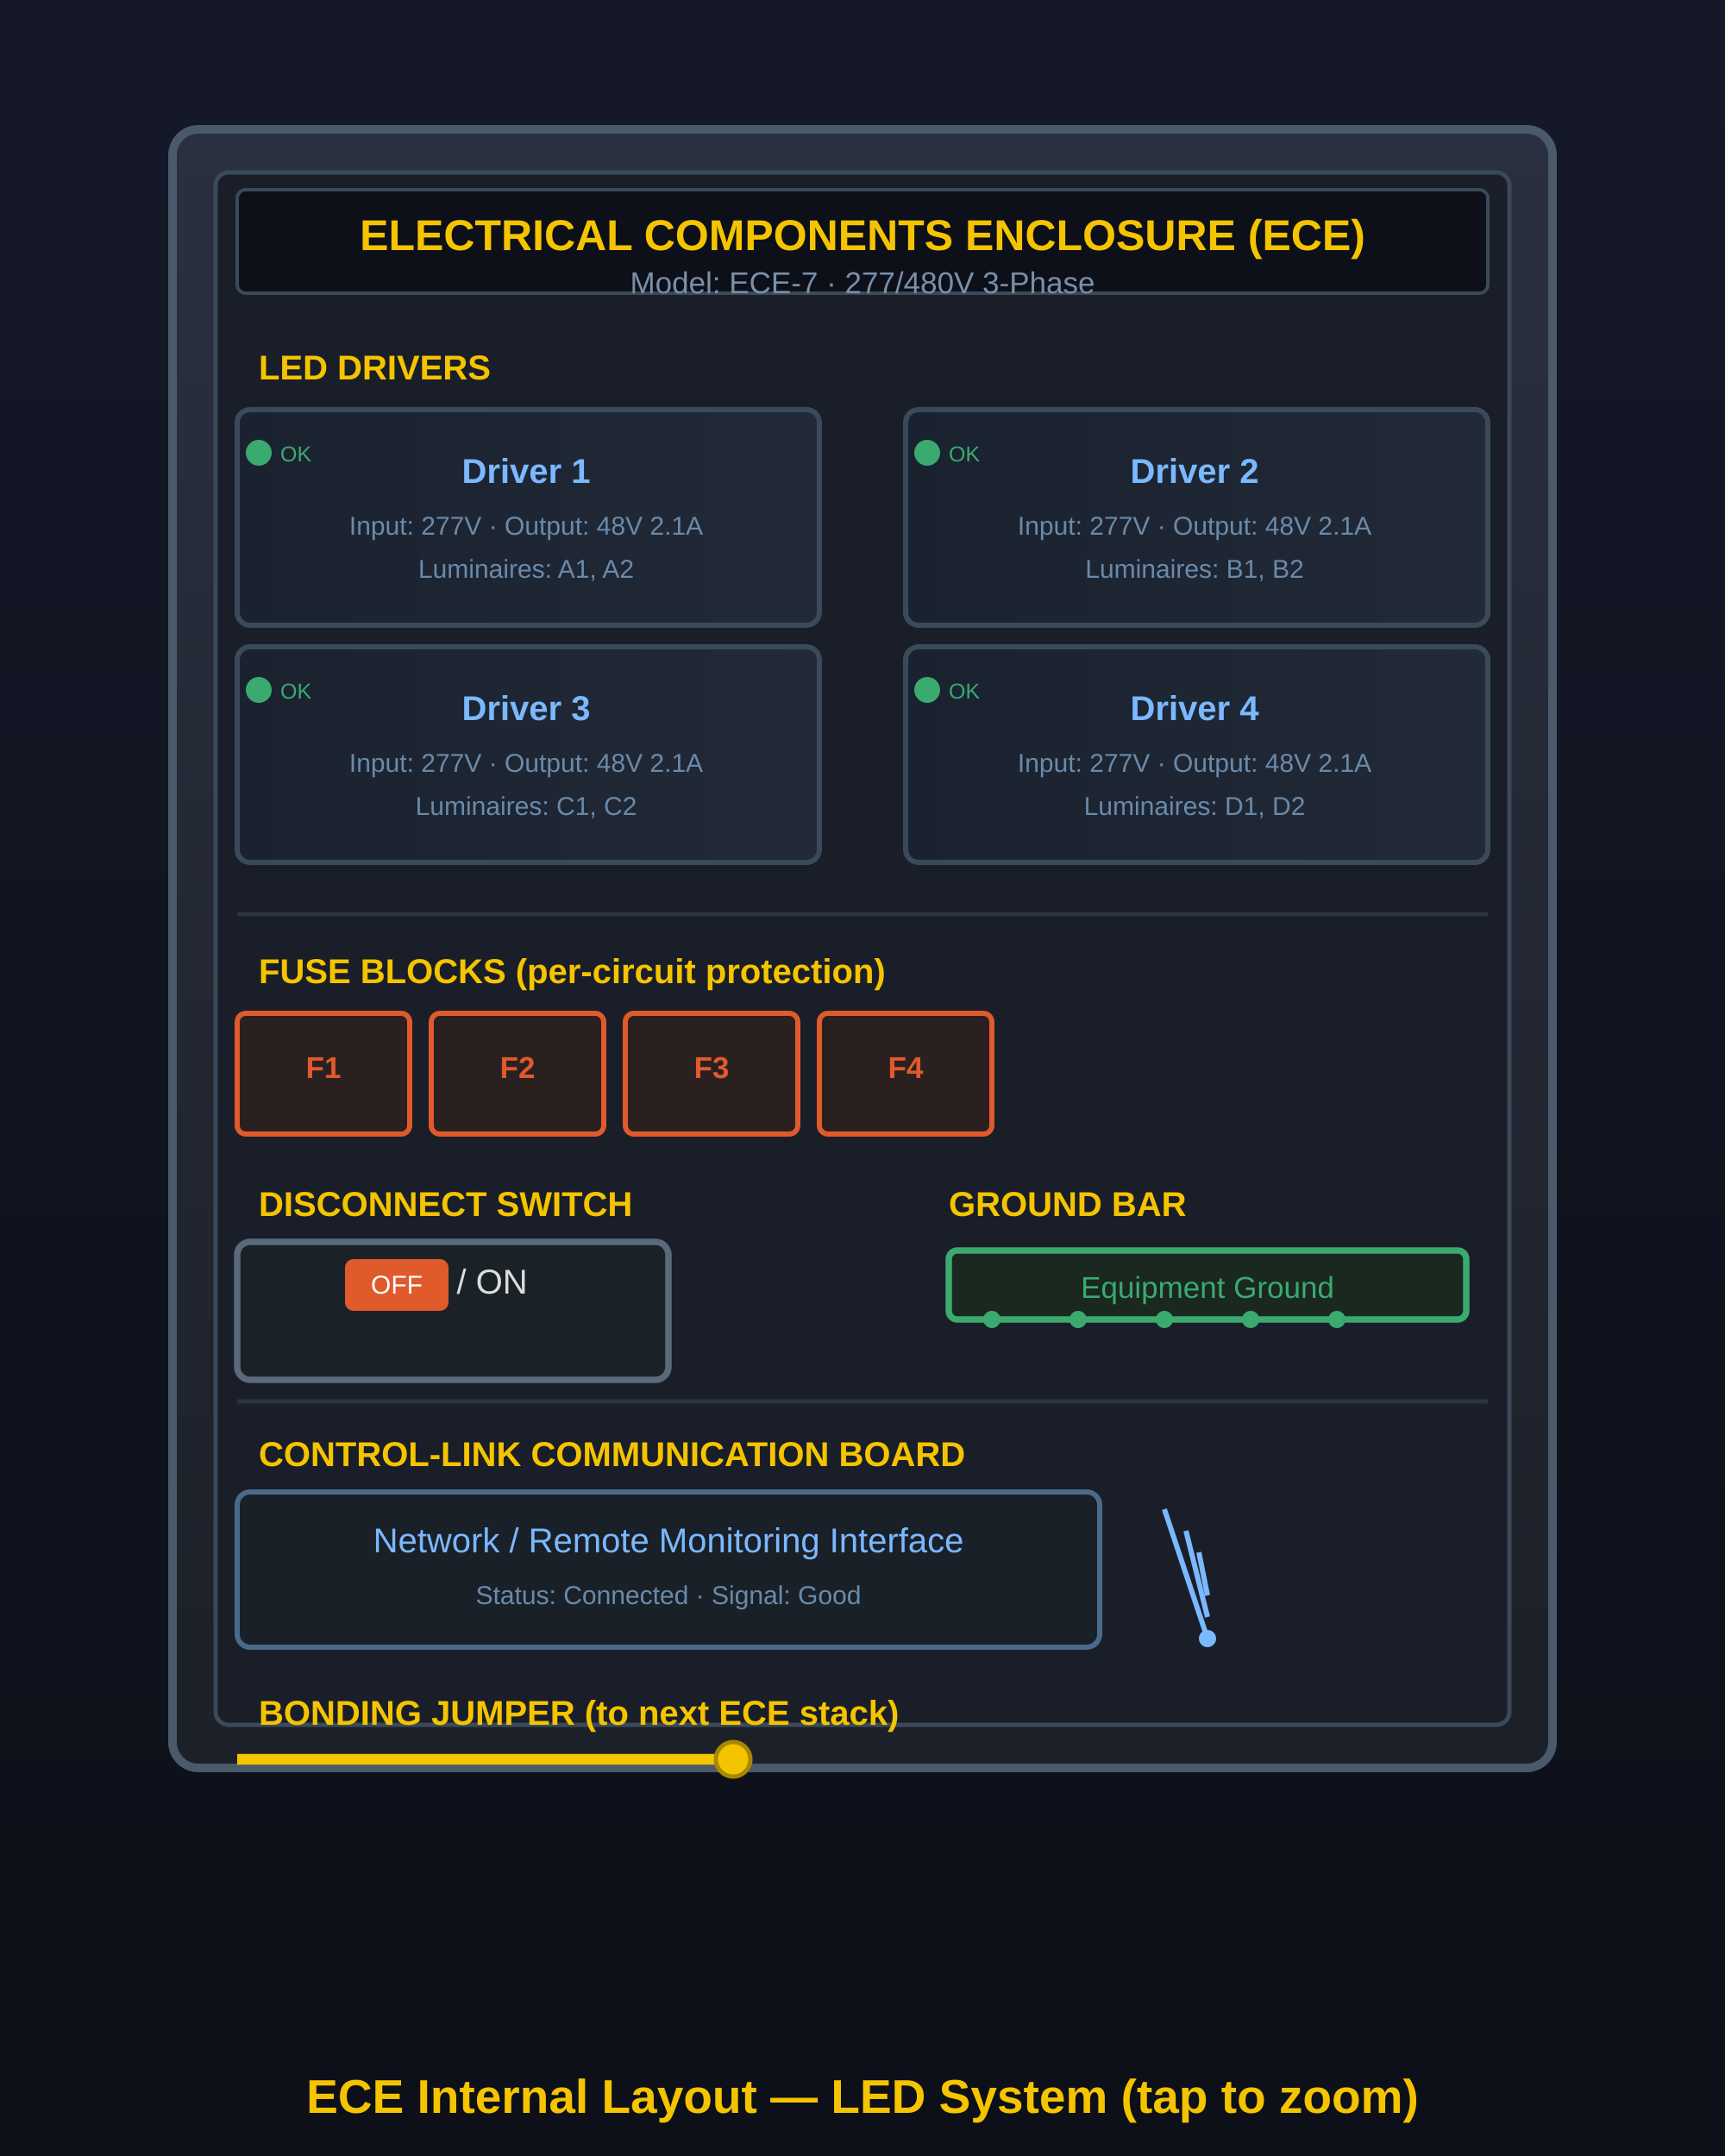
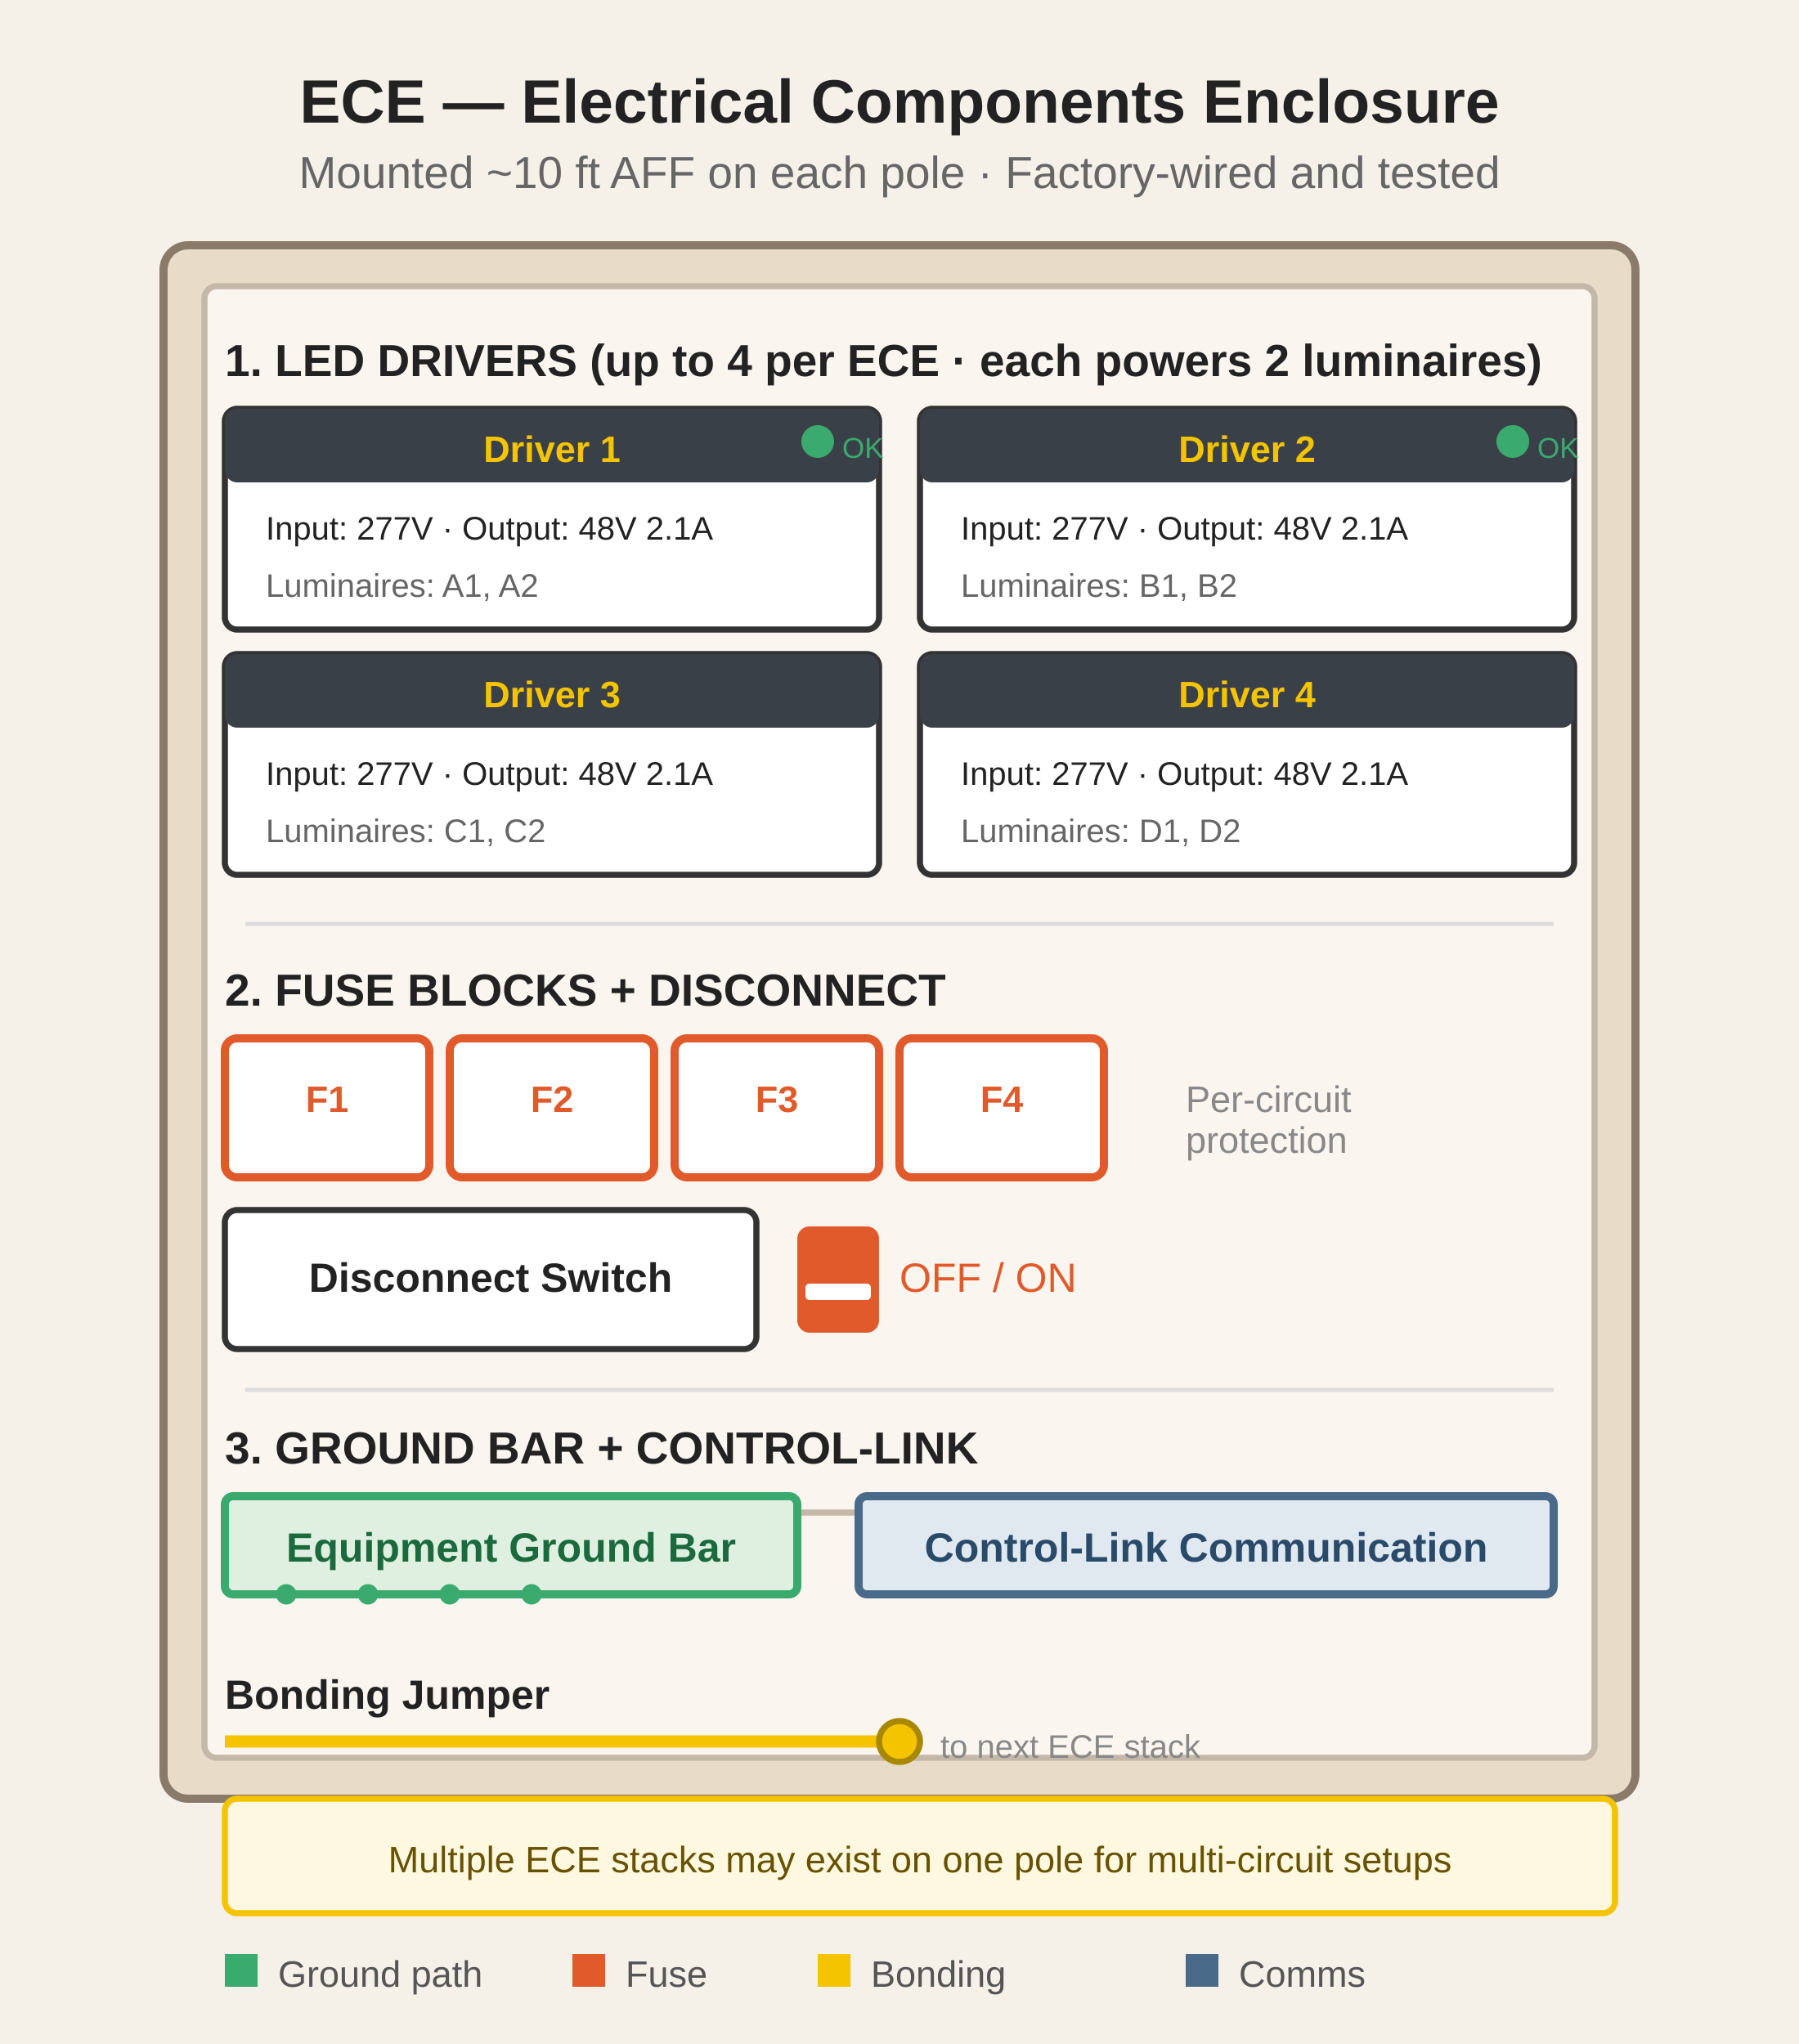
- <svg xmlns="http://www.w3.org/2000/svg" viewBox="0 0 400 500" width="400" height="500">
-   <defs>
-     <linearGradient id="bg" x1="0" y1="0" x2="0" y2="1">
-       <stop offset="0%" stop-color="#151828" />
-       <stop offset="100%" stop-color="#0d1018" />
-     </linearGradient>
-     <linearGradient id="boxBody" x1="0" y1="0" x2="0" y2="1">
-       <stop offset="0%" stop-color="#2a3040" />
-       <stop offset="100%" stop-color="#1c2028" />
-     </linearGradient>
-     <linearGradient id="driverGrad" x1="0" y1="0" x2="1" y2="0">
-       <stop offset="0%" stop-color="#1a2230" />
-       <stop offset="100%" stop-color="#222a38" />
-     </linearGradient>
-     <filter id="glow">
-       <feGaussianBlur stdDeviation="1.5" />
-     </filter>
-   </defs>
-   <rect width="400" height="500" fill="url(#bg)" />
-   <rect x="40" y="30" width="320" height="380" rx="6" fill="url(#boxBody)" stroke="#4a5a6a" stroke-width="2" />
-   <rect x="50" y="40" width="300" height="360" rx="3" fill="#1a1e28" stroke="#3a4a5a" stroke-width="1" />
-   <rect x="55" y="44" width="290" height="24" rx="2" fill="#0d1018" stroke="#3a4a5a" stroke-width="0.8" />
-   <text x="200" y="58" fill="#f5c400" font-size="10" text-anchor="middle" font-family="Arial,sans-serif" font-weight="700">ELECTRICAL COMPONENTS ENCLOSURE (ECE)</text>
-   <text x="200" y="68" fill="#7a8fa8" font-size="7" text-anchor="middle" font-family="Arial,sans-serif">Model: ECE-7 · 277/480V 3-Phase</text>
-   <text x="60" y="88" fill="#f5c400" font-size="8" font-family="Arial,sans-serif" font-weight="600">LED DRIVERS</text>
-   <rect x="55" y="95" width="135" height="50" rx="3" fill="url(#driverGrad)" stroke="#3a4a5a" stroke-width="1.2" />
-   <text x="122" y="112" fill="#7ab8ff" font-size="8" text-anchor="middle" font-family="Arial,sans-serif" font-weight="600">Driver 1</text>
-   <text x="122" y="124" fill="#6a8aaa" font-size="6" text-anchor="middle" font-family="Arial,sans-serif">Input: 277V · Output: 48V 2.1A</text>
-   <text x="122" y="134" fill="#6a8aaa" font-size="6" text-anchor="middle" font-family="Arial,sans-serif">Luminaires: A1, A2</text>
-   <circle cx="60" cy="105" r="3" fill="#3aaa6e" />
-   <text x="65" y="107" fill="#3aaa6e" font-size="5" font-family="Arial,sans-serif">OK</text>
-   <rect x="210" y="95" width="135" height="50" rx="3" fill="url(#driverGrad)" stroke="#3a4a5a" stroke-width="1.2" />
-   <text x="277" y="112" fill="#7ab8ff" font-size="8" text-anchor="middle" font-family="Arial,sans-serif" font-weight="600">Driver 2</text>
-   <text x="277" y="124" fill="#6a8aaa" font-size="6" text-anchor="middle" font-family="Arial,sans-serif">Input: 277V · Output: 48V 2.1A</text>
-   <text x="277" y="134" fill="#6a8aaa" font-size="6" text-anchor="middle" font-family="Arial,sans-serif">Luminaires: B1, B2</text>
-   <circle cx="215" cy="105" r="3" fill="#3aaa6e" />
-   <text x="220" y="107" fill="#3aaa6e" font-size="5" font-family="Arial,sans-serif">OK</text>
-   <rect x="55" y="150" width="135" height="50" rx="3" fill="url(#driverGrad)" stroke="#3a4a5a" stroke-width="1.2" />
-   <text x="122" y="167" fill="#7ab8ff" font-size="8" text-anchor="middle" font-family="Arial,sans-serif" font-weight="600">Driver 3</text>
-   <text x="122" y="179" fill="#6a8aaa" font-size="6" text-anchor="middle" font-family="Arial,sans-serif">Input: 277V · Output: 48V 2.1A</text>
-   <text x="122" y="189" fill="#6a8aaa" font-size="6" text-anchor="middle" font-family="Arial,sans-serif">Luminaires: C1, C2</text>
-   <circle cx="60" cy="160" r="3" fill="#3aaa6e" />
-   <text x="65" y="162" fill="#3aaa6e" font-size="5" font-family="Arial,sans-serif">OK</text>
-   <rect x="210" y="150" width="135" height="50" rx="3" fill="url(#driverGrad)" stroke="#3a4a5a" stroke-width="1.2" />
-   <text x="277" y="167" fill="#7ab8ff" font-size="8" text-anchor="middle" font-family="Arial,sans-serif" font-weight="600">Driver 4</text>
-   <text x="277" y="179" fill="#6a8aaa" font-size="6" text-anchor="middle" font-family="Arial,sans-serif">Input: 277V · Output: 48V 2.1A</text>
-   <text x="277" y="189" fill="#6a8aaa" font-size="6" text-anchor="middle" font-family="Arial,sans-serif">Luminaires: D1, D2</text>
-   <circle cx="215" cy="160" r="3" fill="#3aaa6e" />
-   <text x="220" y="162" fill="#3aaa6e" font-size="5" font-family="Arial,sans-serif">OK</text>
-   <line x1="55" y1="212" x2="345" y2="212" stroke="#3a4a5a" stroke-width="1" opacity="0.5" />
-   <text x="60" y="228" fill="#f5c400" font-size="8" font-family="Arial,sans-serif" font-weight="600">FUSE BLOCKS (per-circuit protection)</text>
-   <rect x="55" y="235" width="40" height="28" rx="2" fill="#2a2020" stroke="#e05a2b" stroke-width="1.2" />
-   <text x="75" y="250" fill="#e05a2b" font-size="7" text-anchor="middle" font-family="Arial,sans-serif" font-weight="600">F1</text>
-   <rect x="100" y="235" width="40" height="28" rx="2" fill="#2a2020" stroke="#e05a2b" stroke-width="1.2" />
-   <text x="120" y="250" fill="#e05a2b" font-size="7" text-anchor="middle" font-family="Arial,sans-serif" font-weight="600">F2</text>
-   <rect x="145" y="235" width="40" height="28" rx="2" fill="#2a2020" stroke="#e05a2b" stroke-width="1.2" />
-   <text x="165" y="250" fill="#e05a2b" font-size="7" text-anchor="middle" font-family="Arial,sans-serif" font-weight="600">F3</text>
-   <rect x="190" y="235" width="40" height="28" rx="2" fill="#2a2020" stroke="#e05a2b" stroke-width="1.2" />
-   <text x="210" y="250" fill="#e05a2b" font-size="7" text-anchor="middle" font-family="Arial,sans-serif" font-weight="600">F4</text>
-   <text x="60" y="282" fill="#f5c400" font-size="8" font-family="Arial,sans-serif" font-weight="600">DISCONNECT SWITCH</text>
-   <rect x="55" y="288" width="100" height="32" rx="3" fill="#1a2228" stroke="#5a6a7a" stroke-width="1.5" />
-   <text x="105" y="300" fill="#ddd" font-size="8" text-anchor="middle" font-family="Arial,sans-serif">OFF / ON</text>
-   <rect x="80" y="292" width="24" height="12" rx="2" fill="#e05a2b" />
-   <text x="92" y="300" fill="#fff" font-size="6" text-anchor="middle" font-family="Arial,sans-serif">OFF</text>
-   <text x="220" y="282" fill="#f5c400" font-size="8" font-family="Arial,sans-serif" font-weight="600">GROUND BAR</text>
-   <rect x="220" y="290" width="120" height="16" rx="2" fill="#1a2820" stroke="#3aaa6e" stroke-width="1.5" />
-   <text x="280" y="301" fill="#3aaa6e" font-size="7" text-anchor="middle" font-family="Arial,sans-serif">Equipment Ground</text>
-   <circle cx="230" cy="306" r="2" fill="#3aaa6e" />
-   <circle cx="250" cy="306" r="2" fill="#3aaa6e" />
-   <circle cx="270" cy="306" r="2" fill="#3aaa6e" />
-   <circle cx="290" cy="306" r="2" fill="#3aaa6e" />
-   <circle cx="310" cy="306" r="2" fill="#3aaa6e" />
-   <line x1="55" y1="325" x2="345" y2="325" stroke="#3a4a5a" stroke-width="1" opacity="0.5" />
-   <text x="60" y="340" fill="#f5c400" font-size="8" font-family="Arial,sans-serif" font-weight="600">CONTROL-LINK COMMUNICATION BOARD</text>
-   <rect x="55" y="346" width="200" height="36" rx="3" fill="#1a2028" stroke="#4a6a8a" stroke-width="1.2" />
-   <text x="155" y="360" fill="#7ab8ff" font-size="8" text-anchor="middle" font-family="Arial,sans-serif">Network / Remote Monitoring Interface</text>
-   <text x="155" y="372" fill="#6a8aaa" font-size="6" text-anchor="middle" font-family="Arial,sans-serif">Status: Connected · Signal: Good</text>
-   <path d="M270 350 L280 380 M275 355 L280 375 M278 360 L280 370" stroke="#7ab8ff" stroke-width="1.2" fill="none" />
-   <circle cx="280" cy="380" r="2" fill="#7ab8ff" />
-   <text x="60" y="400" fill="#f5c400" font-size="8" font-family="Arial,sans-serif" font-weight="600">BONDING JUMPER (to next ECE stack)</text>
-   <line x1="55" y1="408" x2="170" y2="408" stroke="#f5c400" stroke-width="2.5" />
-   <circle cx="170" cy="408" r="4" fill="#f5c400" stroke="#a88800" stroke-width="1" />
-   <text x="200" y="490" fill="#f5c400" font-size="11" text-anchor="middle" font-family="Arial,sans-serif" font-weight="700">ECE Internal Layout — LED System (tap to zoom)</text>
+ <svg xmlns="http://www.w3.org/2000/svg" viewBox="0 0 440 500" width="440" height="500">
+   <rect width="440" height="500" fill="#f5f0e8" />
+   <text x="220" y="30" fill="#222" font-size="15" text-anchor="middle" font-family="Arial,sans-serif" font-weight="700">ECE — Electrical Components Enclosure</text>
+   <text x="220" y="46" fill="#666" font-size="11" text-anchor="middle" font-family="Arial,sans-serif">Mounted ~10 ft AFF on each pole · Factory-wired and tested</text>
+   <rect x="40" y="60" width="360" height="380" rx="6" fill="#e8dcc8" stroke="#8a7a6a" stroke-width="2" />
+   <rect x="50" y="70" width="340" height="360" rx="3" fill="#faf5ee" stroke="#c4b8a8" stroke-width="1.5" />
+   <line x1="60" y1="370" x2="380" y2="370" stroke="#c4b8a8" stroke-width="1.5" />
+   <text x="55" y="92" fill="#222" font-size="11" font-family="Arial,sans-serif" font-weight="700">1. LED DRIVERS (up to 4 per ECE · each powers 2 luminaires)</text>
+   <rect x="55" y="100" width="160" height="54" rx="3" fill="#fff" stroke="#333" stroke-width="1.5" />
+   <rect x="55" y="100" width="160" height="18" rx="3" fill="#3a4048" />
+   <text x="135" y="113" fill="#f5c400" font-size="9" text-anchor="middle" font-family="Arial,sans-serif" font-weight="700">Driver 1</text>
+   <text x="65" y="132" fill="#222" font-size="8" font-family="Arial,sans-serif">Input: 277V  ·  Output: 48V 2.1A</text>
+   <text x="65" y="146" fill="#666" font-size="8" font-family="Arial,sans-serif">Luminaires: A1, A2</text>
+   <circle cx="200" cy="108" r="4" fill="#3aaa6e" />
+   <text x="206" y="112" fill="#3aaa6e" font-size="7" font-family="Arial,sans-serif">OK</text>
+   <rect x="225" y="100" width="160" height="54" rx="3" fill="#fff" stroke="#333" stroke-width="1.5" />
+   <rect x="225" y="100" width="160" height="18" rx="3" fill="#3a4048" />
+   <text x="305" y="113" fill="#f5c400" font-size="9" text-anchor="middle" font-family="Arial,sans-serif" font-weight="700">Driver 2</text>
+   <text x="235" y="132" fill="#222" font-size="8" font-family="Arial,sans-serif">Input: 277V  ·  Output: 48V 2.1A</text>
+   <text x="235" y="146" fill="#666" font-size="8" font-family="Arial,sans-serif">Luminaires: B1, B2</text>
+   <circle cx="370" cy="108" r="4" fill="#3aaa6e" />
+   <text x="376" y="112" fill="#3aaa6e" font-size="7" font-family="Arial,sans-serif">OK</text>
+   <rect x="55" y="160" width="160" height="54" rx="3" fill="#fff" stroke="#333" stroke-width="1.5" />
+   <rect x="55" y="160" width="160" height="18" rx="3" fill="#3a4048" />
+   <text x="135" y="173" fill="#f5c400" font-size="9" text-anchor="middle" font-family="Arial,sans-serif" font-weight="700">Driver 3</text>
+   <text x="65" y="192" fill="#222" font-size="8" font-family="Arial,sans-serif">Input: 277V  ·  Output: 48V 2.1A</text>
+   <text x="65" y="206" fill="#666" font-size="8" font-family="Arial,sans-serif">Luminaires: C1, C2</text>
+   <rect x="225" y="160" width="160" height="54" rx="3" fill="#fff" stroke="#333" stroke-width="1.5" />
+   <rect x="225" y="160" width="160" height="18" rx="3" fill="#3a4048" />
+   <text x="305" y="173" fill="#f5c400" font-size="9" text-anchor="middle" font-family="Arial,sans-serif" font-weight="700">Driver 4</text>
+   <text x="235" y="192" fill="#222" font-size="8" font-family="Arial,sans-serif">Input: 277V  ·  Output: 48V 2.1A</text>
+   <text x="235" y="206" fill="#666" font-size="8" font-family="Arial,sans-serif">Luminaires: D1, D2</text>
+   <line x1="60" y1="226" x2="380" y2="226" stroke="#ddd" stroke-width="1" />
+   <text x="55" y="246" fill="#222" font-size="11" font-family="Arial,sans-serif" font-weight="700">2. FUSE BLOCKS + DISCONNECT</text>
+   <rect x="55" y="254" width="50" height="34" rx="3" fill="#fff" stroke="#e05a2b" stroke-width="2" />
+   <text x="80" y="272" fill="#e05a2b" font-size="9" text-anchor="middle" font-family="Arial,sans-serif" font-weight="700">F1</text>
+   <rect x="110" y="254" width="50" height="34" rx="3" fill="#fff" stroke="#e05a2b" stroke-width="2" />
+   <text x="135" y="272" fill="#e05a2b" font-size="9" text-anchor="middle" font-family="Arial,sans-serif" font-weight="700">F2</text>
+   <rect x="165" y="254" width="50" height="34" rx="3" fill="#fff" stroke="#e05a2b" stroke-width="2" />
+   <text x="190" y="272" fill="#e05a2b" font-size="9" text-anchor="middle" font-family="Arial,sans-serif" font-weight="700">F3</text>
+   <rect x="220" y="254" width="50" height="34" rx="3" fill="#fff" stroke="#e05a2b" stroke-width="2" />
+   <text x="245" y="272" fill="#e05a2b" font-size="9" text-anchor="middle" font-family="Arial,sans-serif" font-weight="700">F4</text>
+   <text x="290" y="272" fill="#888" font-size="9" font-family="Arial,sans-serif">Per-circuit</text>
+   <text x="290" y="282" fill="#888" font-size="9" font-family="Arial,sans-serif">protection</text>
+   <rect x="55" y="296" width="130" height="34" rx="3" fill="#fff" stroke="#333" stroke-width="1.5" />
+   <text x="120" y="316" fill="#222" font-size="10" text-anchor="middle" font-family="Arial,sans-serif" font-weight="700">Disconnect Switch</text>
+   <rect x="195" y="300" width="20" height="26" rx="3" fill="#e05a2b" />
+   <rect x="197" y="314" width="16" height="4" rx="1" fill="#fff" />
+   <text x="220" y="316" fill="#e05a2b" font-size="10" font-family="Arial,sans-serif">OFF / ON</text>
+   <line x1="60" y1="340" x2="380" y2="340" stroke="#ddd" stroke-width="1" />
+   <text x="55" y="358" fill="#222" font-size="11" font-family="Arial,sans-serif" font-weight="700">3. GROUND BAR + CONTROL-LINK</text>
+   <rect x="55" y="366" width="140" height="24" rx="2" fill="#e0f0e0" stroke="#3aaa6e" stroke-width="2" />
+   <text x="125" y="382" fill="#1a6a3e" font-size="10" text-anchor="middle" font-family="Arial,sans-serif" font-weight="700">Equipment Ground Bar</text>
+   <circle cx="70" cy="390" r="2.5" fill="#3aaa6e" />
+   <circle cx="90" cy="390" r="2.5" fill="#3aaa6e" />
+   <circle cx="110" cy="390" r="2.5" fill="#3aaa6e" />
+   <circle cx="130" cy="390" r="2.5" fill="#3aaa6e" />
+   <rect x="210" y="366" width="170" height="24" rx="2" fill="#e0e8f0" stroke="#4a6a8a" stroke-width="2" />
+   <text x="295" y="382" fill="#2a4a6a" font-size="10" text-anchor="middle" font-family="Arial,sans-serif" font-weight="700">Control-Link Communication</text>
+   <text x="55" y="418" fill="#222" font-size="10" font-family="Arial,sans-serif" font-weight="700">Bonding Jumper</text>
+   <line x1="55" y1="426" x2="220" y2="426" stroke="#f5c400" stroke-width="3" />
+   <circle cx="220" cy="426" r="5" fill="#f5c400" stroke="#a88800" stroke-width="1.5" />
+   <text x="230" y="430" fill="#888" font-size="8" font-family="Arial,sans-serif">to next ECE stack</text>
+   <rect x="55" y="440" width="340" height="28" rx="3" fill="#fff8e0" stroke="#f5c400" stroke-width="1.5" />
+   <text x="225" y="458" fill="#665200" font-size="9" text-anchor="middle" font-family="Arial,sans-serif">Multiple ECE stacks may exist on one pole for multi-circuit setups</text>
+   <g font-family="Arial,sans-serif" font-size="9" fill="#555">
+     <rect x="55" y="478" width="8" height="8" fill="#3aaa6e" />
+     <text x="68" y="486">Ground path</text>
+     <rect x="140" y="478" width="8" height="8" fill="#e05a2b" />
+     <text x="153" y="486">Fuse</text>
+     <rect x="200" y="478" width="8" height="8" fill="#f5c400" />
+     <text x="213" y="486">Bonding</text>
+     <rect x="290" y="478" width="8" height="8" fill="#4a6a8a" />
+     <text x="303" y="486">Comms</text>
+   </g>
</svg>
